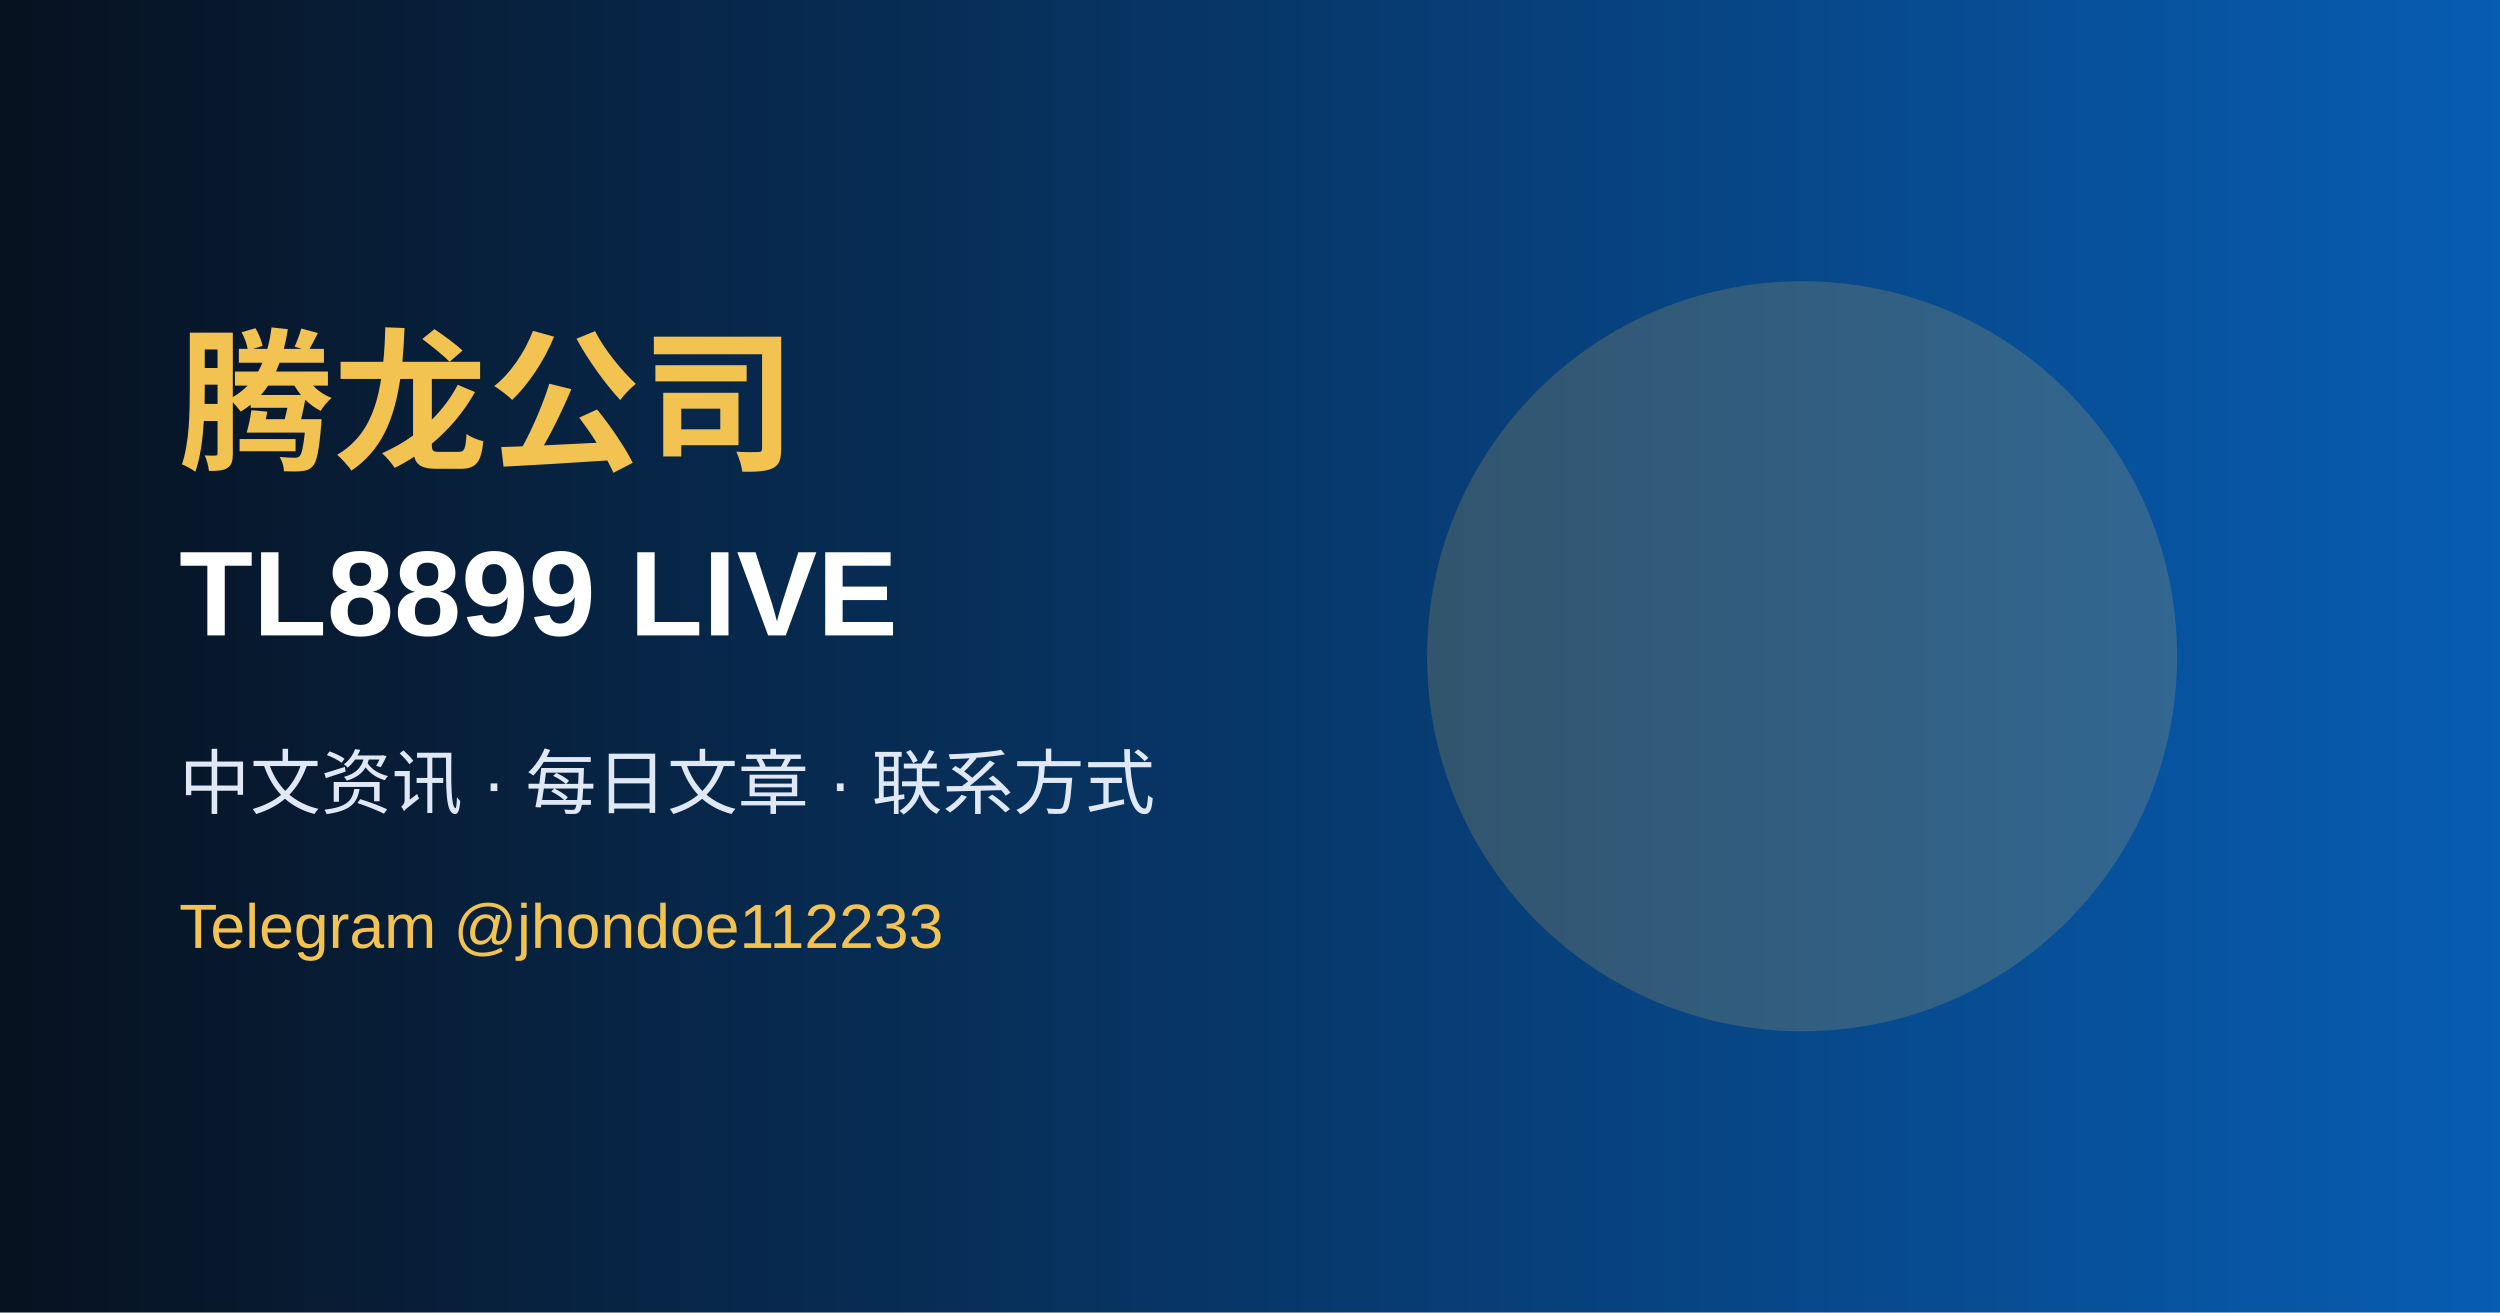
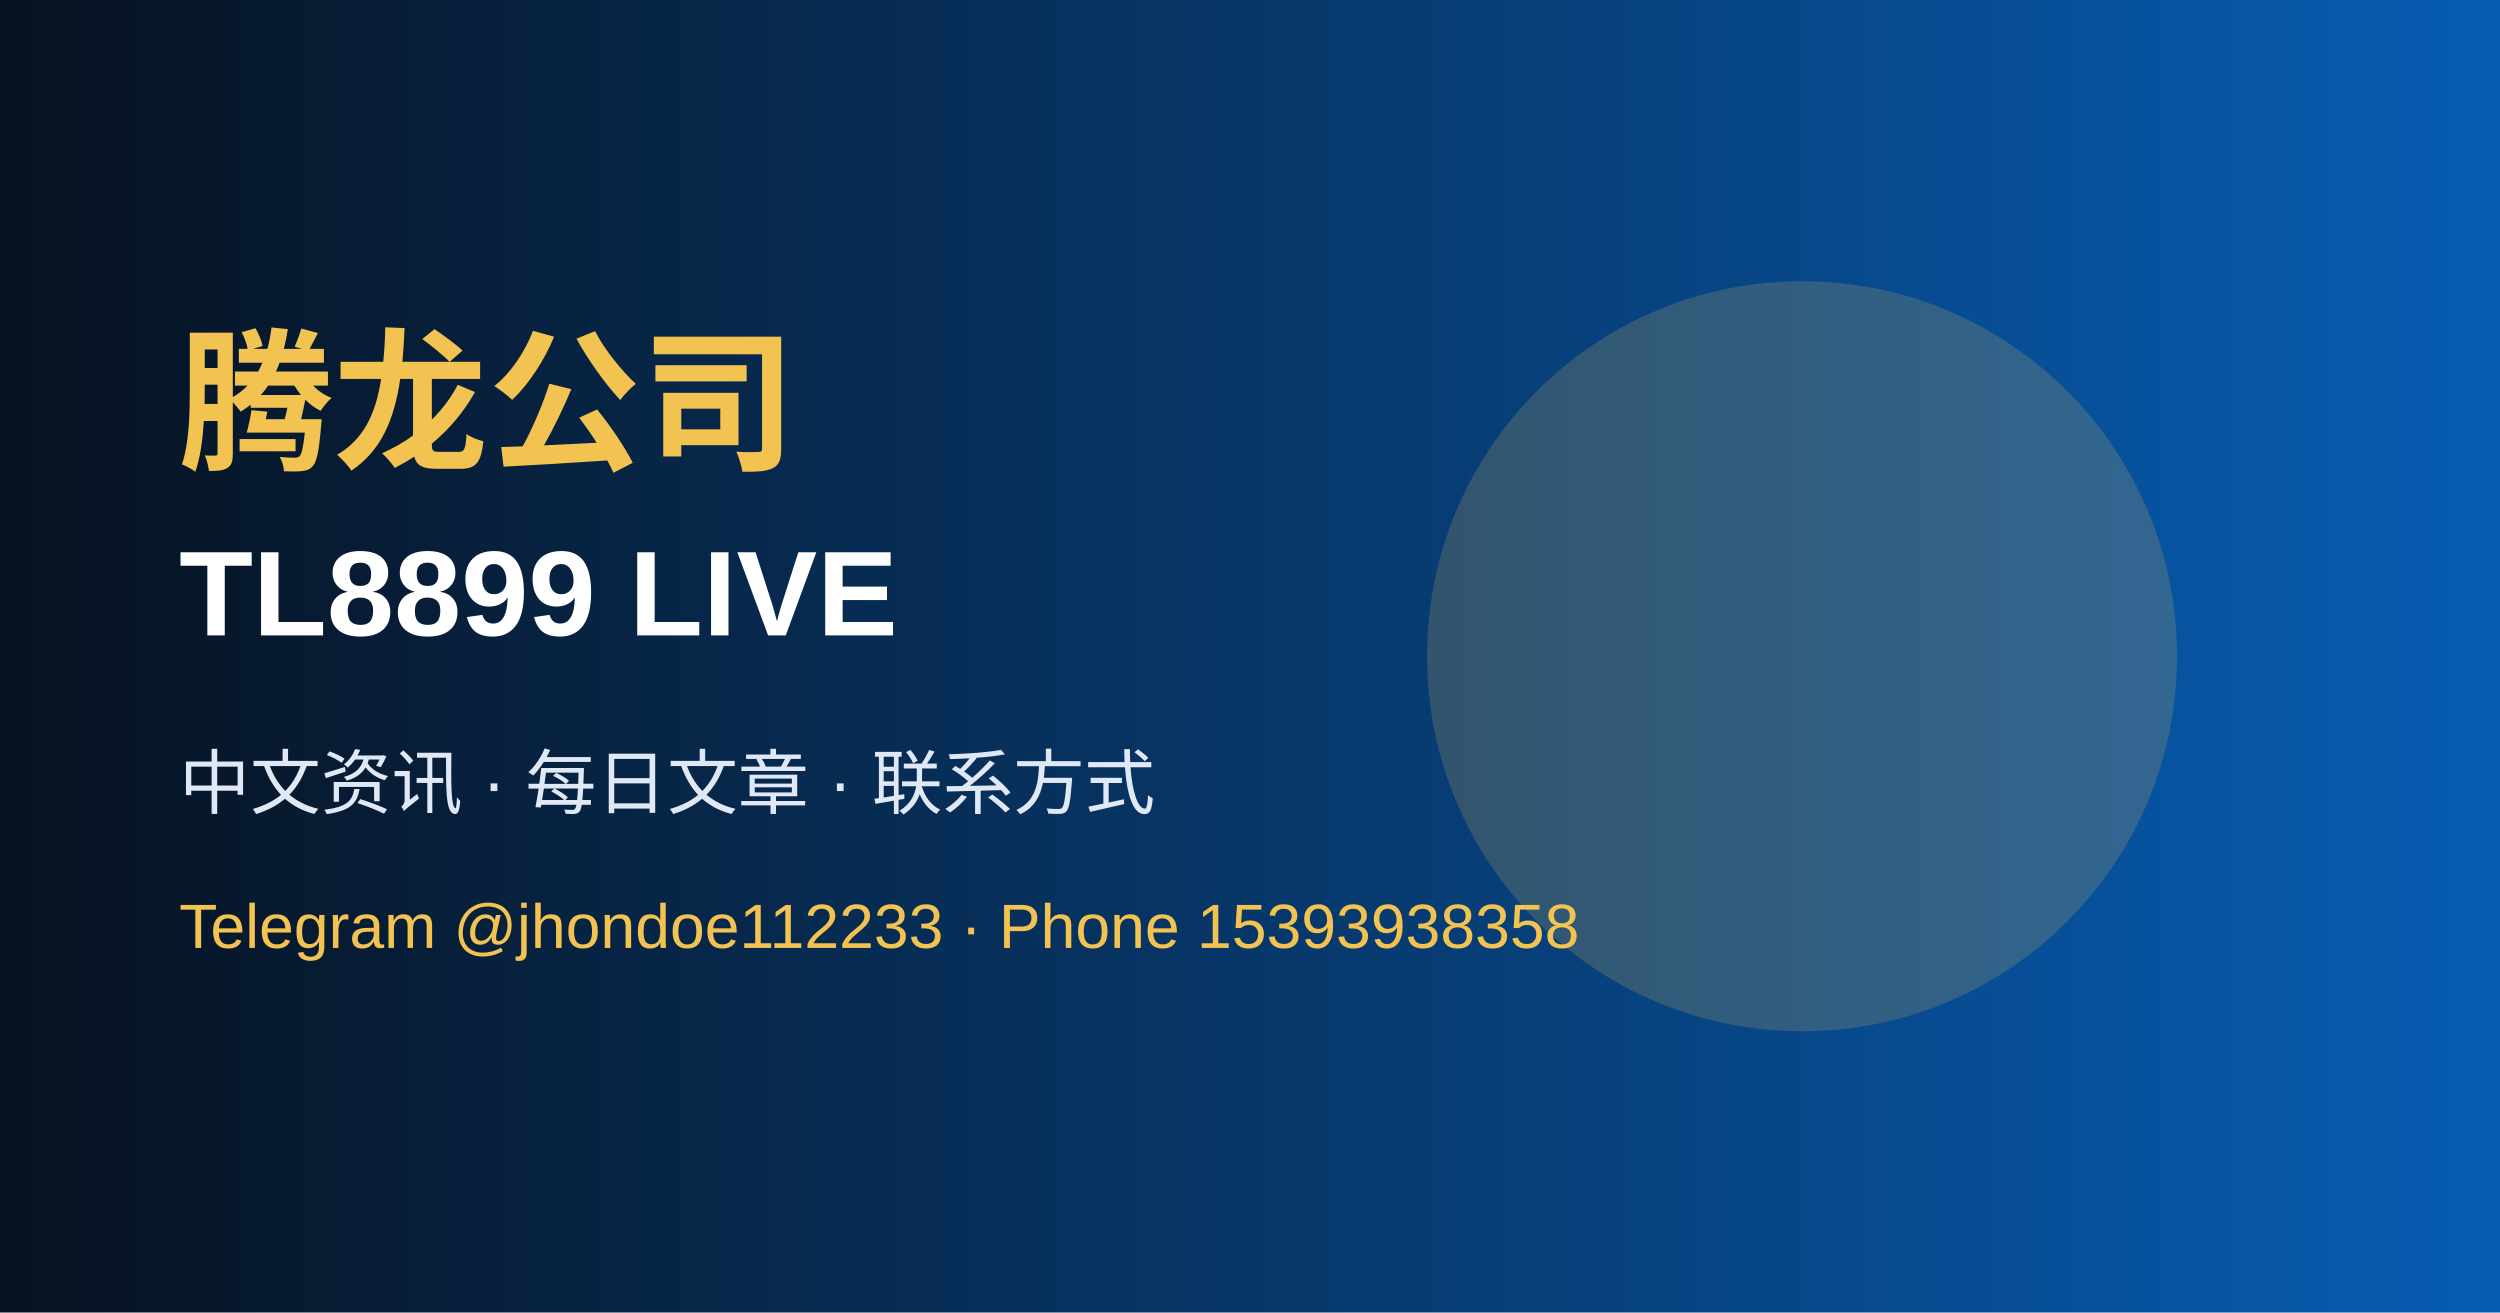
<svg xmlns="http://www.w3.org/2000/svg" width="1200" height="630" viewBox="0 0 1200 630">
  <defs>
    <linearGradient id="g" x1="0" x2="1">
      <stop stop-color="#07111f" />
      <stop offset="1" stop-color="#075db3" />
    </linearGradient>
  </defs>
  <rect width="1200" height="630" fill="url(#g)" />
  <circle cx="865" cy="315" r="180" fill="#f3c351" opacity=".18" />
  <text x="86" y="220" font-family="Microsoft YaHei, Arial" font-size="74" font-weight="900" fill="#f3c351">腾龙公司</text>
  <text x="86" y="305" font-family="Arial" font-size="58" font-weight="900" fill="#fff">TL8899 LIVE</text>
  <text x="86" y="388" font-family="Microsoft YaHei, Arial" font-size="34" fill="#dfe8f4">中文资讯 · 每日文章 · 联系方式</text>
-   <text x="86" y="455" font-family="Arial" font-size="30" fill="#f3c351">Telegram @jhondoe112233</text>
+   <text x="86" y="455" font-family="Arial" font-size="30" fill="#f3c351">Telegram @jhondoe112233 · Phone 15393938358</text>
</svg>
